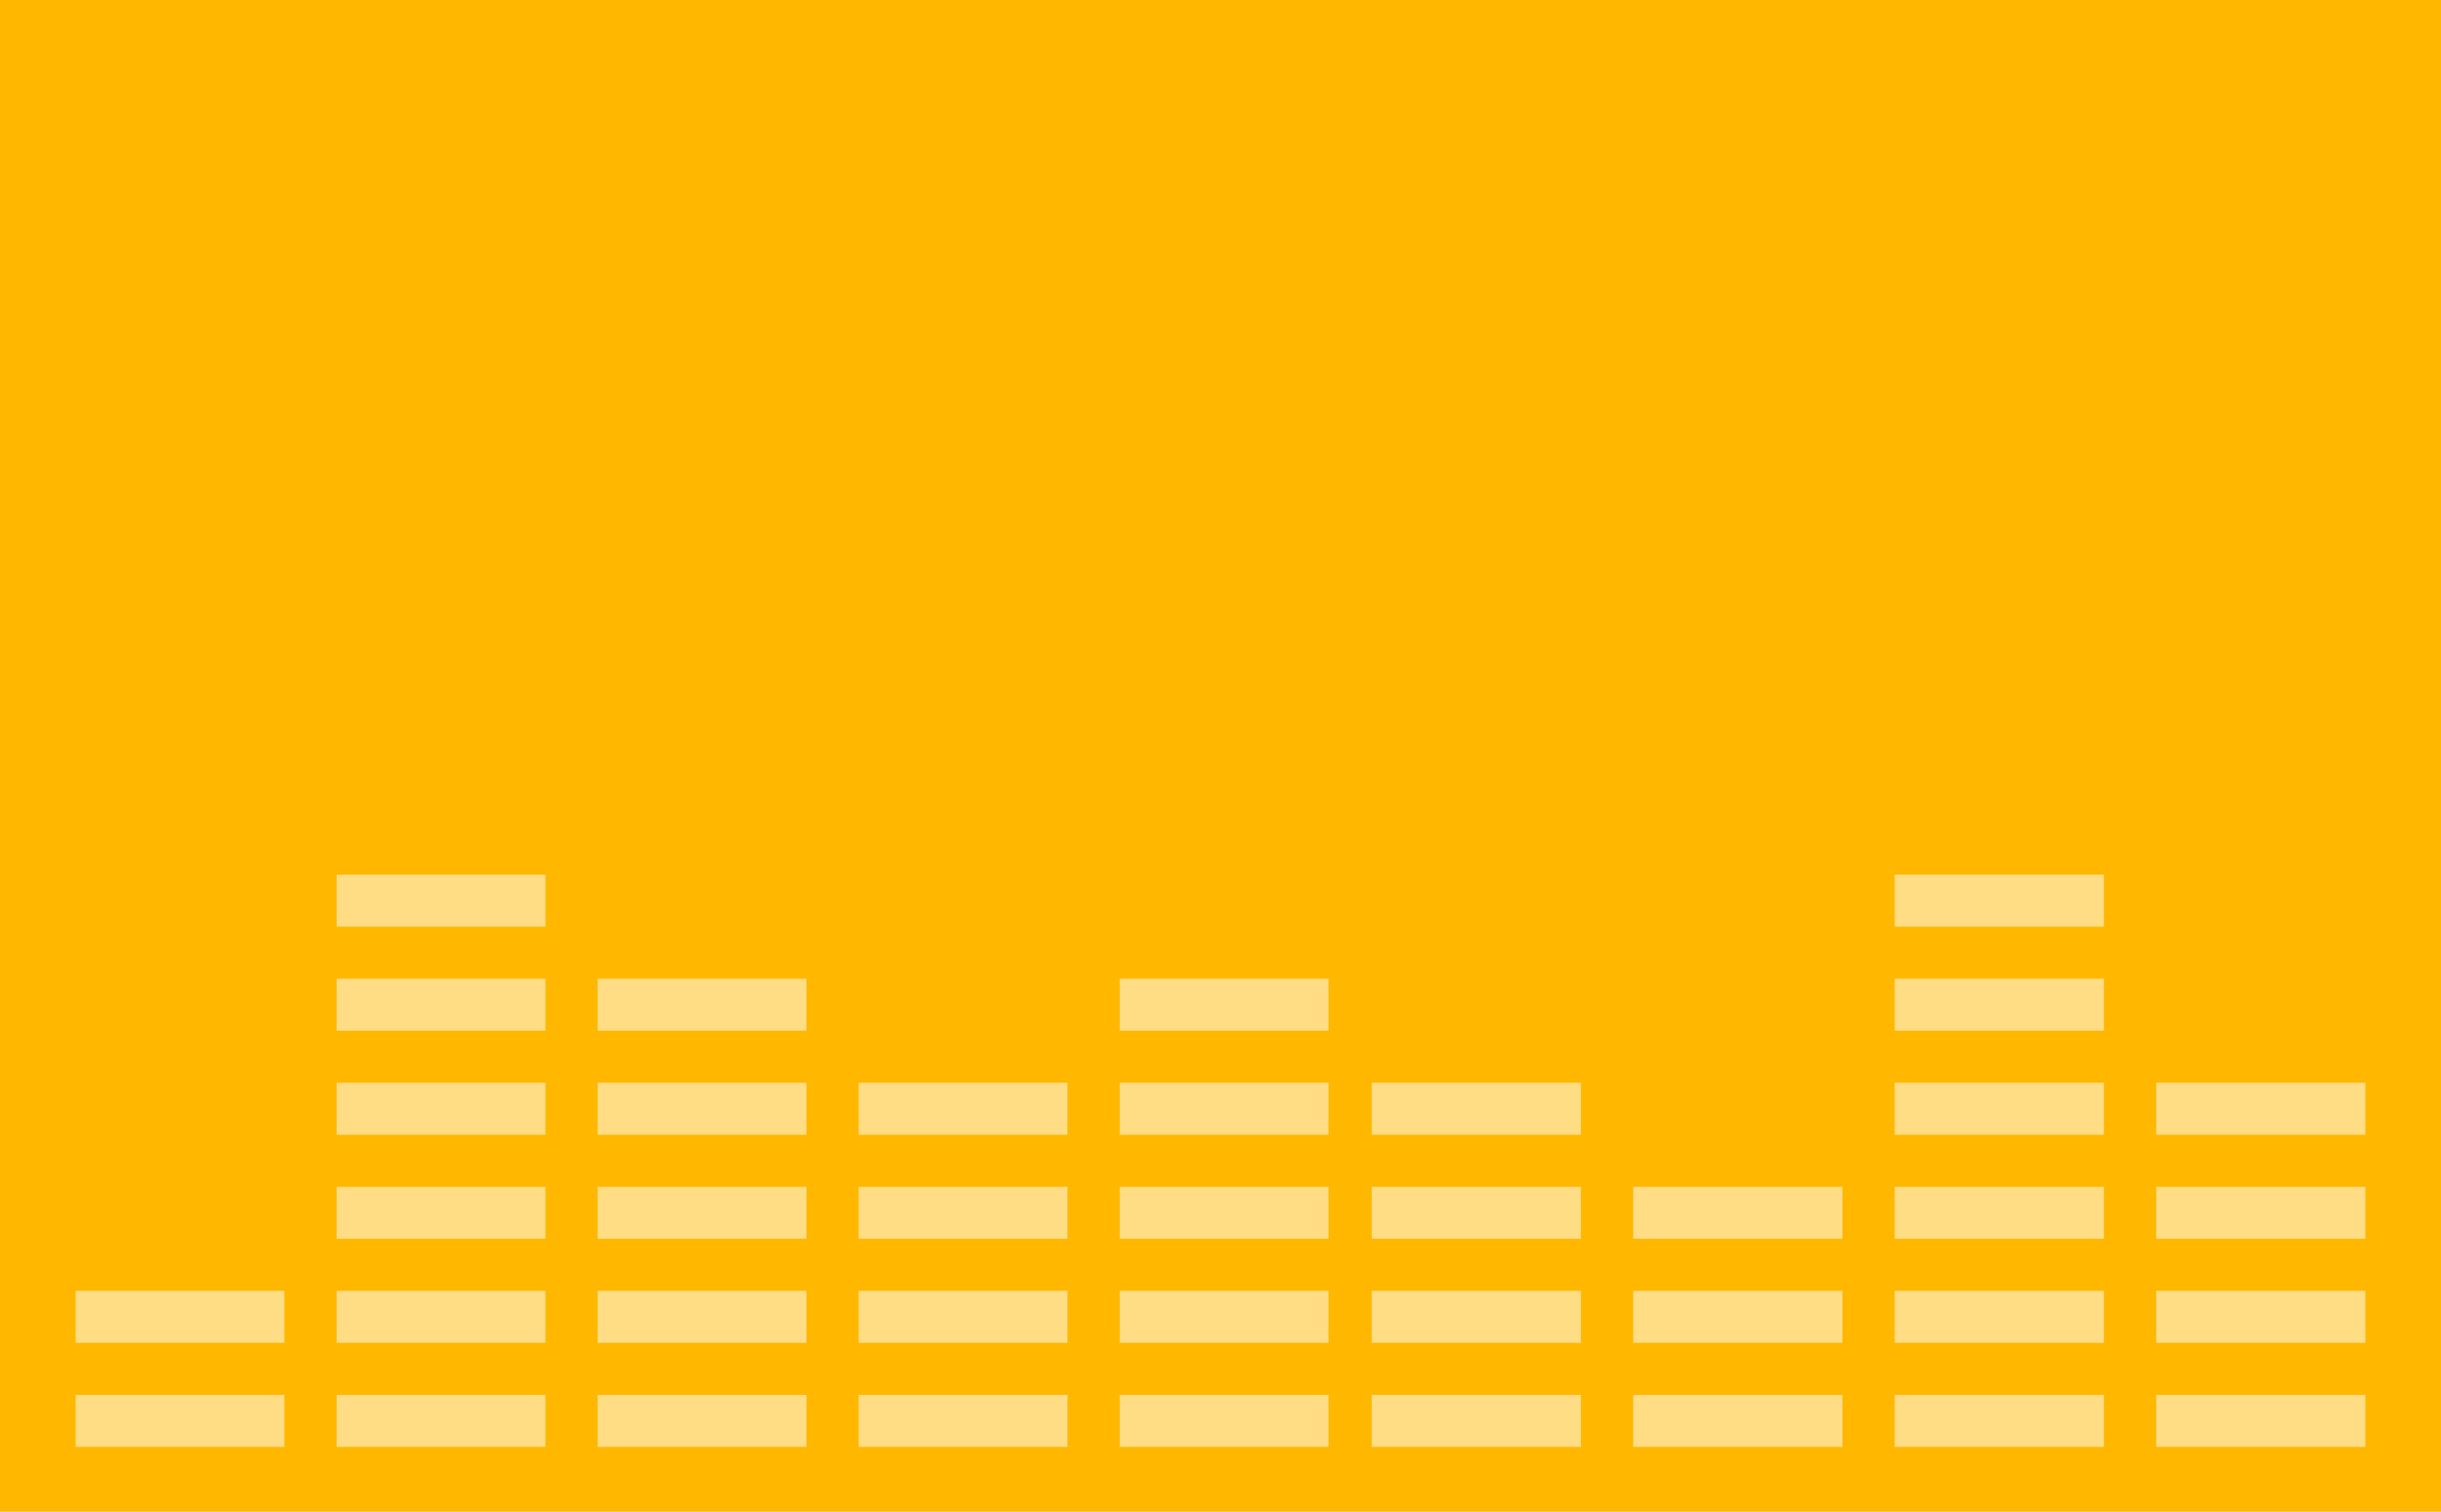
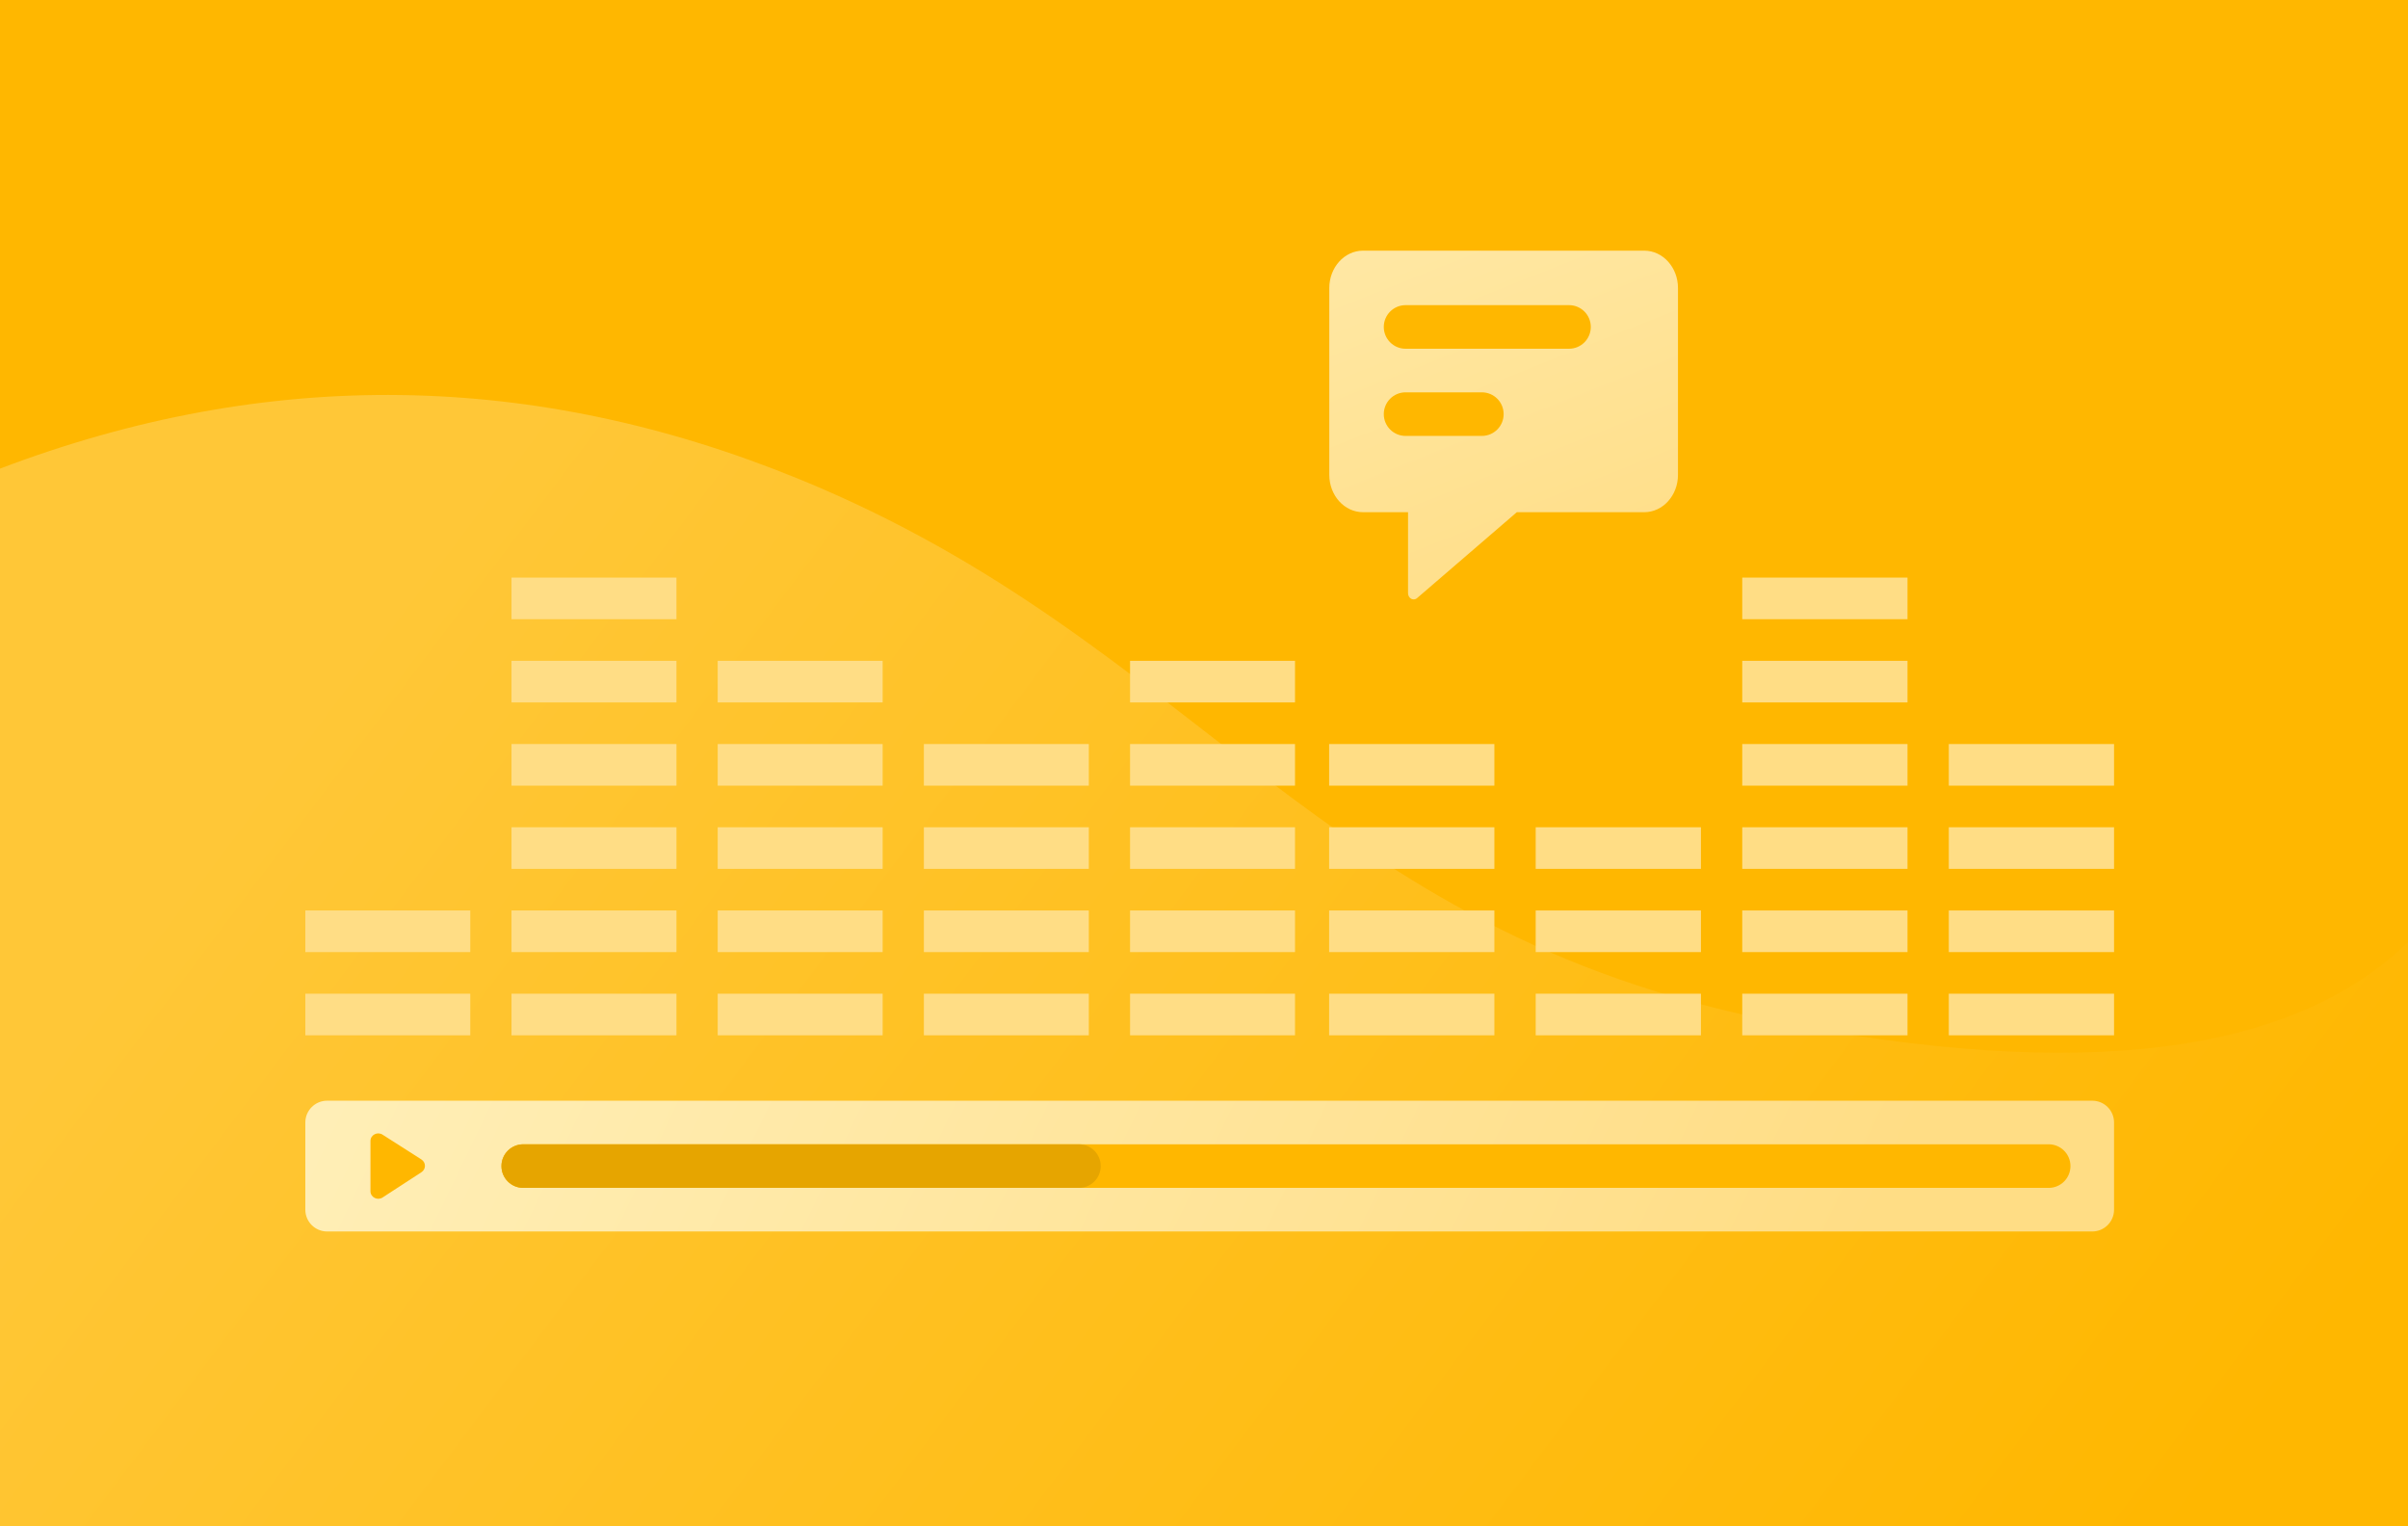
- <svg xmlns="http://www.w3.org/2000/svg" width="226" height="140" viewBox="0 0 226 140">
-   <g fill="none" transform="translate(-1)">
-     <rect width="227" height="140" fill="#FFB700" />
-     <path fill="#FFDD85" d="M24.167,48.182 L43.5,48.182 L43.5,53 L24.167,53 L24.167,48.182 Z M0,48.182 L19.333,48.182 L19.333,53 L0,53 L0,48.182 Z M24.167,38.545 L43.5,38.545 L43.5,43.364 L24.167,43.364 L24.167,38.545 Z M0,38.545 L19.333,38.545 L19.333,43.364 L0,43.364 L0,38.545 Z M24.167,28.909 L43.5,28.909 L43.5,33.727 L24.167,33.727 L24.167,28.909 Z M24.167,19.273 L43.5,19.273 L43.5,24.091 L24.167,24.091 L24.167,19.273 Z M24.167,9.636 L43.5,9.636 L43.5,14.455 L24.167,14.455 L24.167,9.636 Z M24.167,0 L43.5,0 L43.5,4.818 L24.167,4.818 L24.167,0 Z M48.333,48.182 L67.667,48.182 L67.667,53 L48.333,53 L48.333,48.182 Z M48.333,38.545 L67.667,38.545 L67.667,43.364 L48.333,43.364 L48.333,38.545 Z M48.333,28.909 L67.667,28.909 L67.667,33.727 L48.333,33.727 L48.333,28.909 Z M48.333,19.273 L67.667,19.273 L67.667,24.091 L48.333,24.091 L48.333,19.273 Z M48.333,9.636 L67.667,9.636 L67.667,14.455 L48.333,14.455 L48.333,9.636 Z M72.5,48.182 L91.833,48.182 L91.833,53 L72.5,53 L72.5,48.182 Z M96.667,48.182 L116,48.182 L116,53 L96.667,53 L96.667,48.182 Z M72.5,38.545 L91.833,38.545 L91.833,43.364 L72.5,43.364 L72.5,38.545 Z M96.667,38.545 L116,38.545 L116,43.364 L96.667,43.364 L96.667,38.545 Z M72.5,28.909 L91.833,28.909 L91.833,33.727 L72.5,33.727 L72.5,28.909 Z M96.667,28.909 L116,28.909 L116,33.727 L96.667,33.727 L96.667,28.909 Z M72.5,19.273 L91.833,19.273 L91.833,24.091 L72.5,24.091 L72.5,19.273 Z M96.667,19.273 L116,19.273 L116,24.091 L96.667,24.091 L96.667,19.273 Z M96.667,9.636 L116,9.636 L116,14.455 L96.667,14.455 L96.667,9.636 Z M187.789,48.182 L187.789,53 L168.421,53 L168.421,48.182 L187.789,48.182 Z M212,48.182 L212,53 L192.632,53 L192.632,48.182 L212,48.182 Z M187.789,38.545 L187.789,43.364 L168.421,43.364 L168.421,38.545 L187.789,38.545 Z M212,38.545 L212,43.364 L192.632,43.364 L192.632,38.545 L212,38.545 Z M187.789,28.909 L187.789,33.727 L168.421,33.727 L168.421,28.909 L187.789,28.909 Z M212,28.909 L212,33.727 L192.632,33.727 L192.632,28.909 L212,28.909 Z M187.789,19.273 L187.789,24.091 L168.421,24.091 L168.421,19.273 L187.789,19.273 Z M212,19.273 L212,24.091 L192.632,24.091 L192.632,19.273 L212,19.273 Z M187.789,9.636 L187.789,14.455 L168.421,14.455 L168.421,9.636 L187.789,9.636 Z M187.789,0 L187.789,4.818 L168.421,4.818 L168.421,0 L187.789,0 Z M163.579,48.182 L163.579,53 L144.211,53 L144.211,48.182 L163.579,48.182 Z M163.579,38.545 L163.579,43.364 L144.211,43.364 L144.211,38.545 L163.579,38.545 Z M163.579,28.909 L163.579,33.727 L144.211,33.727 L144.211,28.909 L163.579,28.909 Z M139.368,48.182 L139.368,53 L120,53 L120,48.182 L139.368,48.182 Z M139.368,38.545 L139.368,43.364 L120,43.364 L120,38.545 L139.368,38.545 Z M139.368,28.909 L139.368,33.727 L120,33.727 L120,28.909 L139.368,28.909 Z M139.368,19.273 L139.368,24.091 L120,24.091 L120,19.273 L139.368,19.273 Z" transform="translate(8 81)" />
+ <svg xmlns="http://www.w3.org/2000/svg" width="221" height="140" viewBox="0 0 221 140">
+   <defs>
+     <linearGradient id="3-minutes-a" x1="10.511%" x2="102.064%" y1="34.964%" y2="66.927%">
+       <stop offset="0%" stop-color="#FFC737" />
+       <stop offset="100%" stop-color="#FFB700" />
+     </linearGradient>
+     <linearGradient id="3-minutes-b" x1="-23.334%" x2="62.012%" y1="-97.62%" y2="117.047%">
+       <stop offset="0%" stop-color="#FFF0BB" />
+       <stop offset="100%" stop-color="#FFDD85" />
+     </linearGradient>
+     <linearGradient id="3-minutes-c" x1="-9.413%" x2="88.251%" y1="47.212%" y2="50.621%">
+       <stop offset="0%" stop-color="#FFF0BB" />
+       <stop offset="100%" stop-color="#FFDD85" />
+     </linearGradient>
+   </defs>
+   <g fill="none" fill-rule="evenodd" transform="translate(-.978)">
+     <rect width="221.978" height="140" fill="#FFB700" fill-rule="nonzero" />
+     <path fill="url(#3-minutes-a)" d="M0.978,43 C25.553,33.667 50.033,34 74.415,44 C110.989,59 121.86,85.455 163.919,93.727 C191.958,99.242 211.311,96.818 221.978,86.455 L221.978,140.5 L0.978,140.5 L0.978,43 Z" />
+     <g transform="translate(29 23)">
+       <path fill="#FFDD85" fill-rule="nonzero" d="M18.923,68.182 L34.061,68.182 L34.061,72 L18.923,72 L18.923,68.182 Z M0,68.182 L15.138,68.182 L15.138,72 L0,72 L0,68.182 Z M18.923,60.545 L34.061,60.545 L34.061,64.364 L18.923,64.364 L18.923,60.545 Z M0,60.545 L15.138,60.545 L15.138,64.364 L0,64.364 L0,60.545 Z M18.923,52.909 L34.061,52.909 L34.061,56.727 L18.923,56.727 L18.923,52.909 Z M18.923,45.273 L34.061,45.273 L34.061,49.091 L18.923,49.091 L18.923,45.273 Z M18.923,37.636 L34.061,37.636 L34.061,41.455 L18.923,41.455 L18.923,37.636 Z M18.923,30 L34.061,30 L34.061,33.818 L18.923,33.818 L18.923,30 Z M37.846,68.182 L52.984,68.182 L52.984,72 L37.846,72 L37.846,68.182 Z M37.846,60.545 L52.984,60.545 L52.984,64.364 L37.846,64.364 L37.846,60.545 Z M37.846,52.909 L52.984,52.909 L52.984,56.727 L37.846,56.727 L37.846,52.909 Z M37.846,45.273 L52.984,45.273 L52.984,49.091 L37.846,49.091 L37.846,45.273 Z M37.846,37.636 L52.984,37.636 L52.984,41.455 L37.846,41.455 L37.846,37.636 Z M56.769,68.182 L71.907,68.182 L71.907,72 L56.769,72 L56.769,68.182 Z M75.692,68.182 L90.83,68.182 L90.83,72 L75.692,72 L75.692,68.182 Z M56.769,60.545 L71.907,60.545 L71.907,64.364 L56.769,64.364 L56.769,60.545 Z M75.692,60.545 L90.83,60.545 L90.83,64.364 L75.692,64.364 L75.692,60.545 Z M56.769,52.909 L71.907,52.909 L71.907,56.727 L56.769,56.727 L56.769,52.909 Z M75.692,52.909 L90.83,52.909 L90.83,56.727 L75.692,56.727 L75.692,52.909 Z M56.769,45.273 L71.907,45.273 L71.907,49.091 L56.769,49.091 L56.769,45.273 Z M75.692,45.273 L90.83,45.273 L90.83,49.091 L75.692,49.091 L75.692,45.273 Z M75.692,37.636 L90.83,37.636 L90.83,41.455 L75.692,41.455 L75.692,37.636 Z M147.043,68.182 L147.043,72 L131.877,72 L131.877,68.182 L147.043,68.182 Z M166,68.182 L166,72 L150.834,72 L150.834,68.182 L166,68.182 Z M147.043,60.545 L147.043,64.364 L131.877,64.364 L131.877,60.545 L147.043,60.545 Z M166,60.545 L166,64.364 L150.834,64.364 L150.834,60.545 L166,60.545 Z M147.043,52.909 L147.043,56.727 L131.877,56.727 L131.877,52.909 L147.043,52.909 Z M166,52.909 L166,56.727 L150.834,56.727 L150.834,52.909 L166,52.909 Z M147.043,45.273 L147.043,49.091 L131.877,49.091 L131.877,45.273 L147.043,45.273 Z M166,45.273 L166,49.091 L150.834,49.091 L150.834,45.273 L166,45.273 Z M147.043,37.636 L147.043,41.455 L131.877,41.455 L131.877,37.636 L147.043,37.636 Z M147.043,30 L147.043,33.818 L131.877,33.818 L131.877,30 L147.043,30 Z M128.085,68.182 L128.085,72 L112.92,72 L112.92,68.182 L128.085,68.182 Z M128.085,60.545 L128.085,64.364 L112.92,64.364 L112.92,60.545 L128.085,60.545 Z M128.085,52.909 L128.085,56.727 L112.92,56.727 L112.92,52.909 L128.085,52.909 Z M109.128,68.182 L109.128,72 L93.962,72 L93.962,68.182 L109.128,68.182 Z M109.128,60.545 L109.128,64.364 L93.962,64.364 L93.962,60.545 L109.128,60.545 Z M109.128,52.909 L109.128,56.727 L93.962,56.727 L93.962,52.909 L109.128,52.909 Z M109.128,45.273 L109.128,49.091 L93.962,49.091 L93.962,45.273 L109.128,45.273 Z" />
+       <path fill="url(#3-minutes-b)" d="M28.903,8.05177969e-06 L3.097,8.05177969e-06 C1.386,8.05177969e-06 1.71905501e-16,1.535 0,3.429 L0,20.571 C1.71905501e-16,22.465 1.386,24 3.097,24 L7.226,24 L7.226,31.429 C7.226,31.647 7.338,31.847 7.515,31.943 C7.586,31.981 7.663,32.001 7.742,32 C7.857,32 7.968,31.958 8.059,31.879 L17.209,24 L28.903,24 C30.614,24 32,22.465 32,20.571 L32,3.429 C32,1.535 30.614,8.05177969e-06 28.903,8.05177969e-06 Z" transform="translate(93.978)" />
+       <rect width="19" height="4" x="98.978" y="5" fill="#FFB700" rx="2" />
+       <rect width="11" height="4" x="98.978" y="13" fill="#FFB700" rx="2" />
+     </g>
+     <g transform="translate(29 101)">
+       <rect width="166" height="12" fill="url(#3-minutes-c)" rx="2" />
+       <path fill="#FFB700" fill-rule="nonzero" d="M7.09,3.118 C6.613,2.81 5.978,3.141 5.978,3.693 L5.978,8.307 C5.978,8.859 6.614,9.19 7.09,8.882 L10.655,6.563 C11.086,6.276 11.086,5.68 10.655,5.393 L7.09,3.118 Z" />
+       <rect width="144" height="4" x="18" y="4" fill="#FFB700" rx="2" />
+       <rect width="55" height="4" x="18" y="4" fill="#E6A500" rx="2" />
+     </g>
  </g>
</svg>
